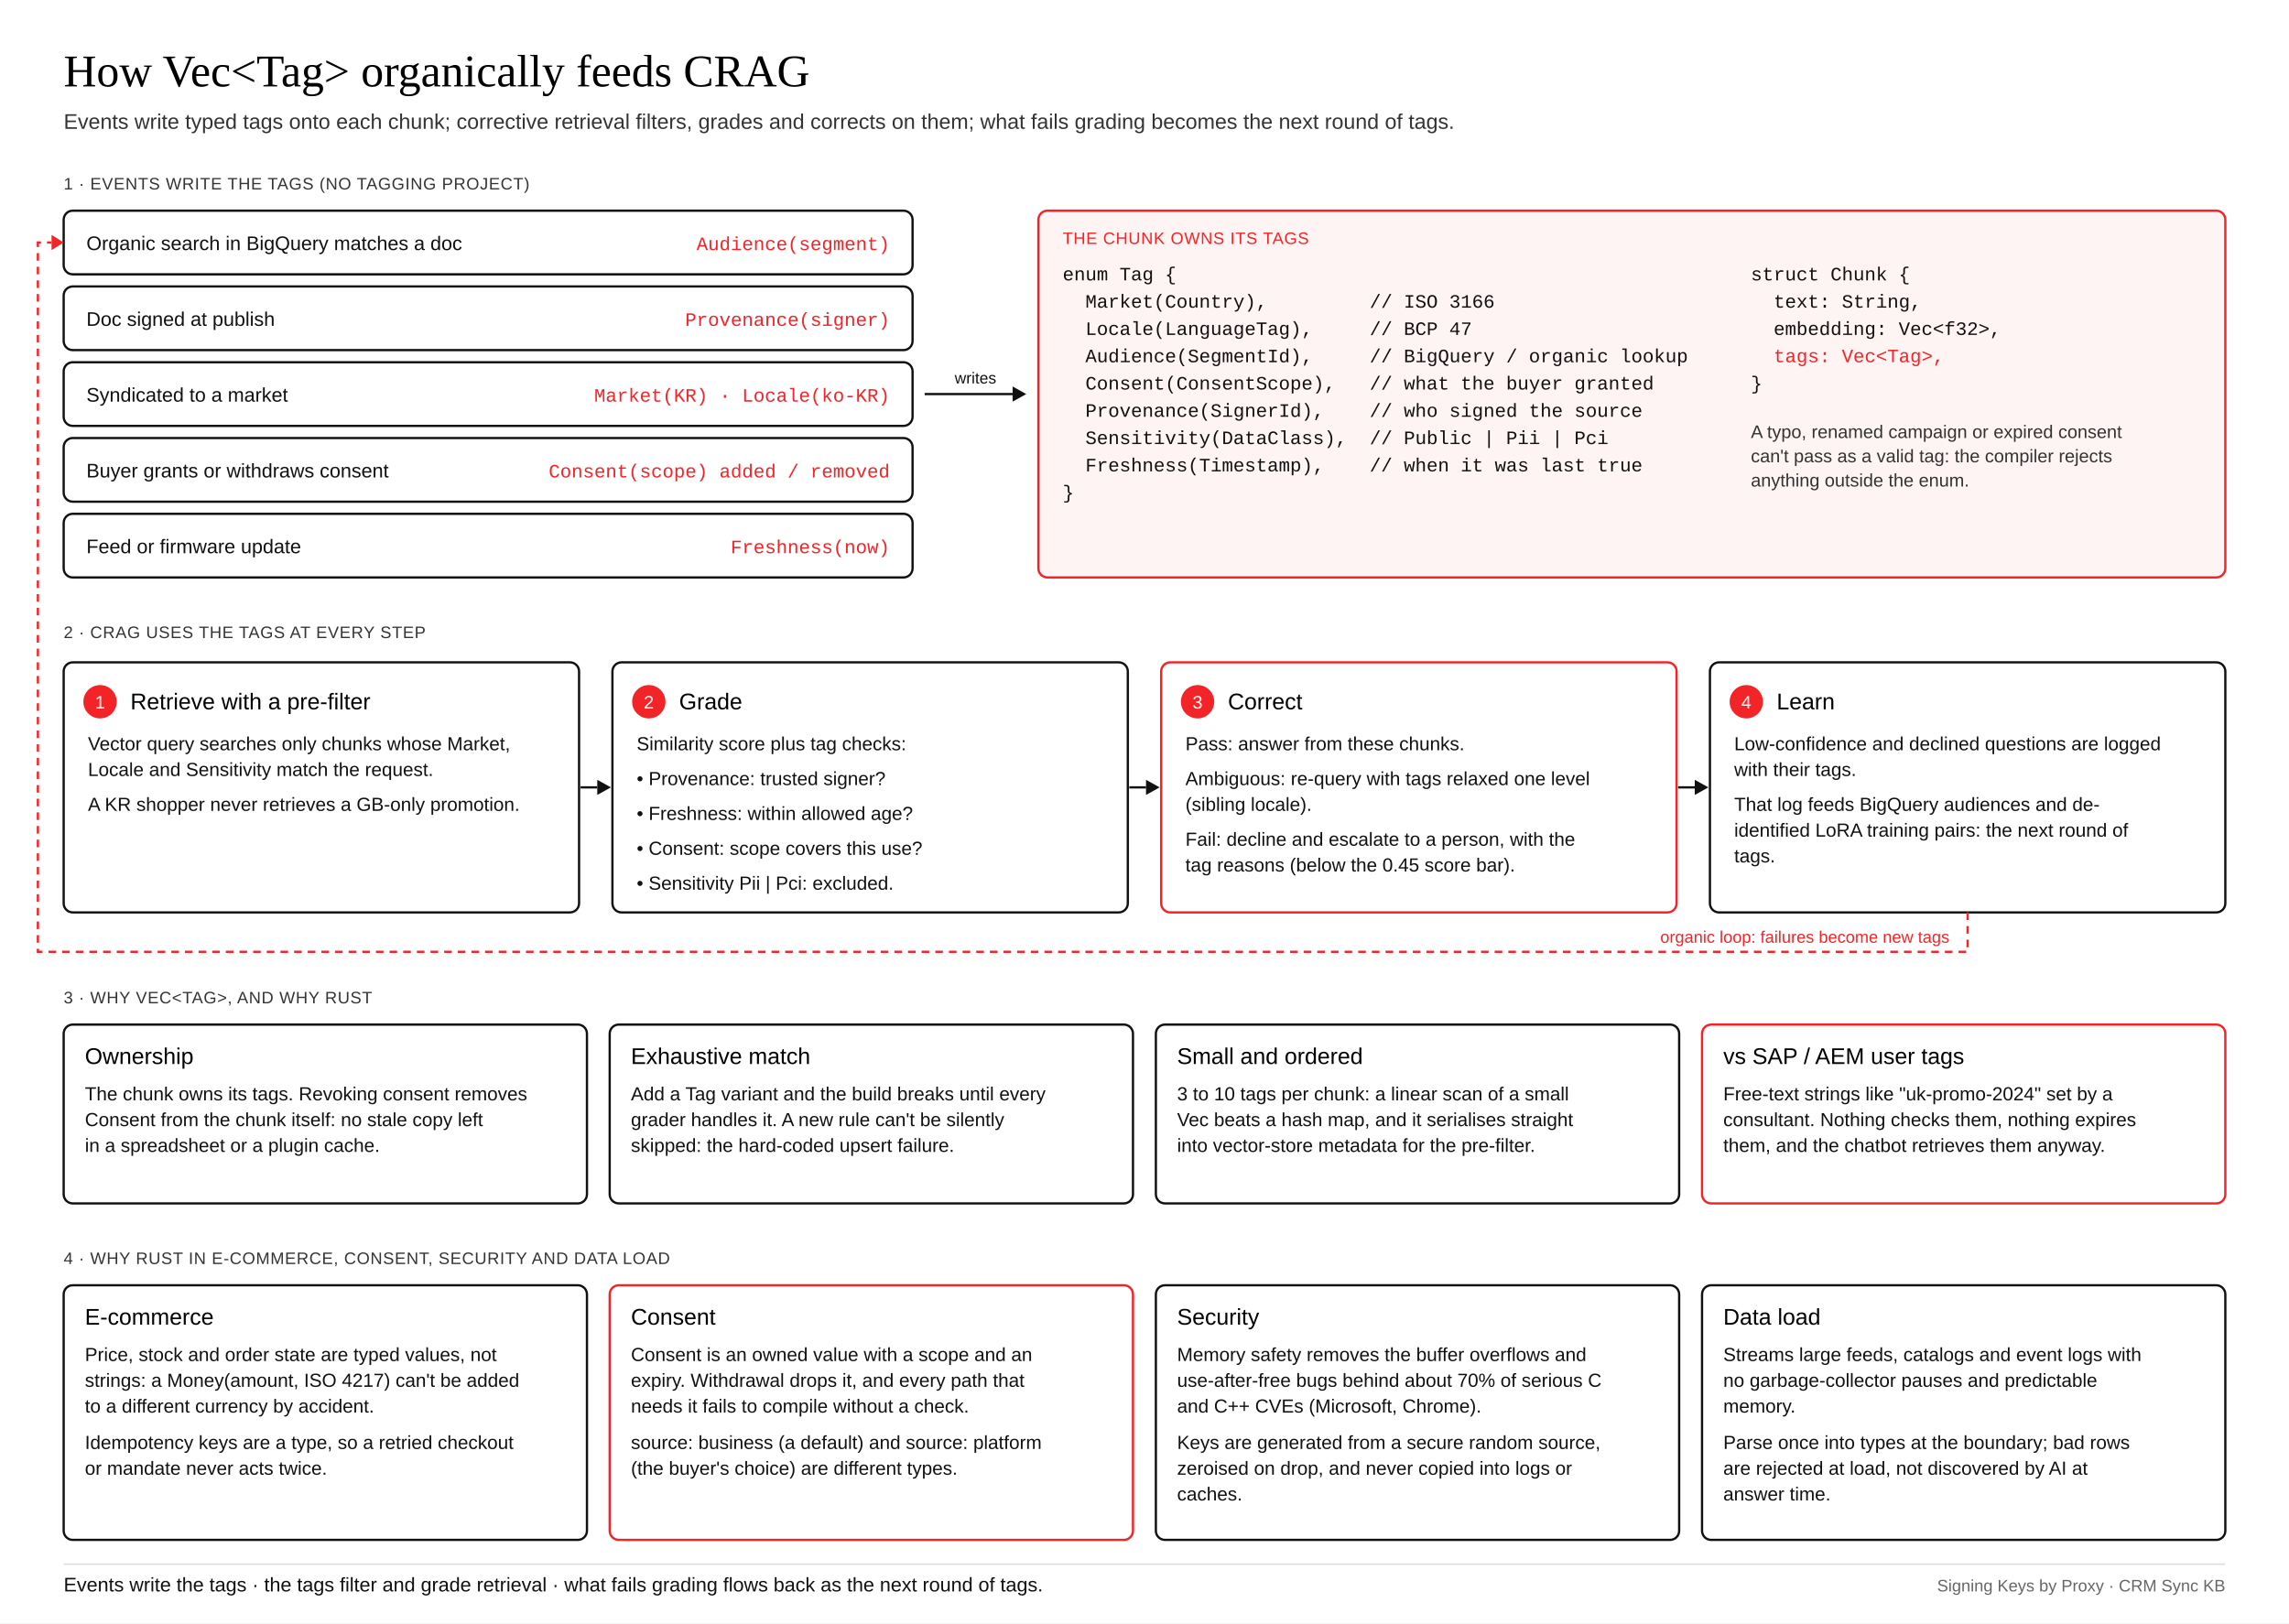
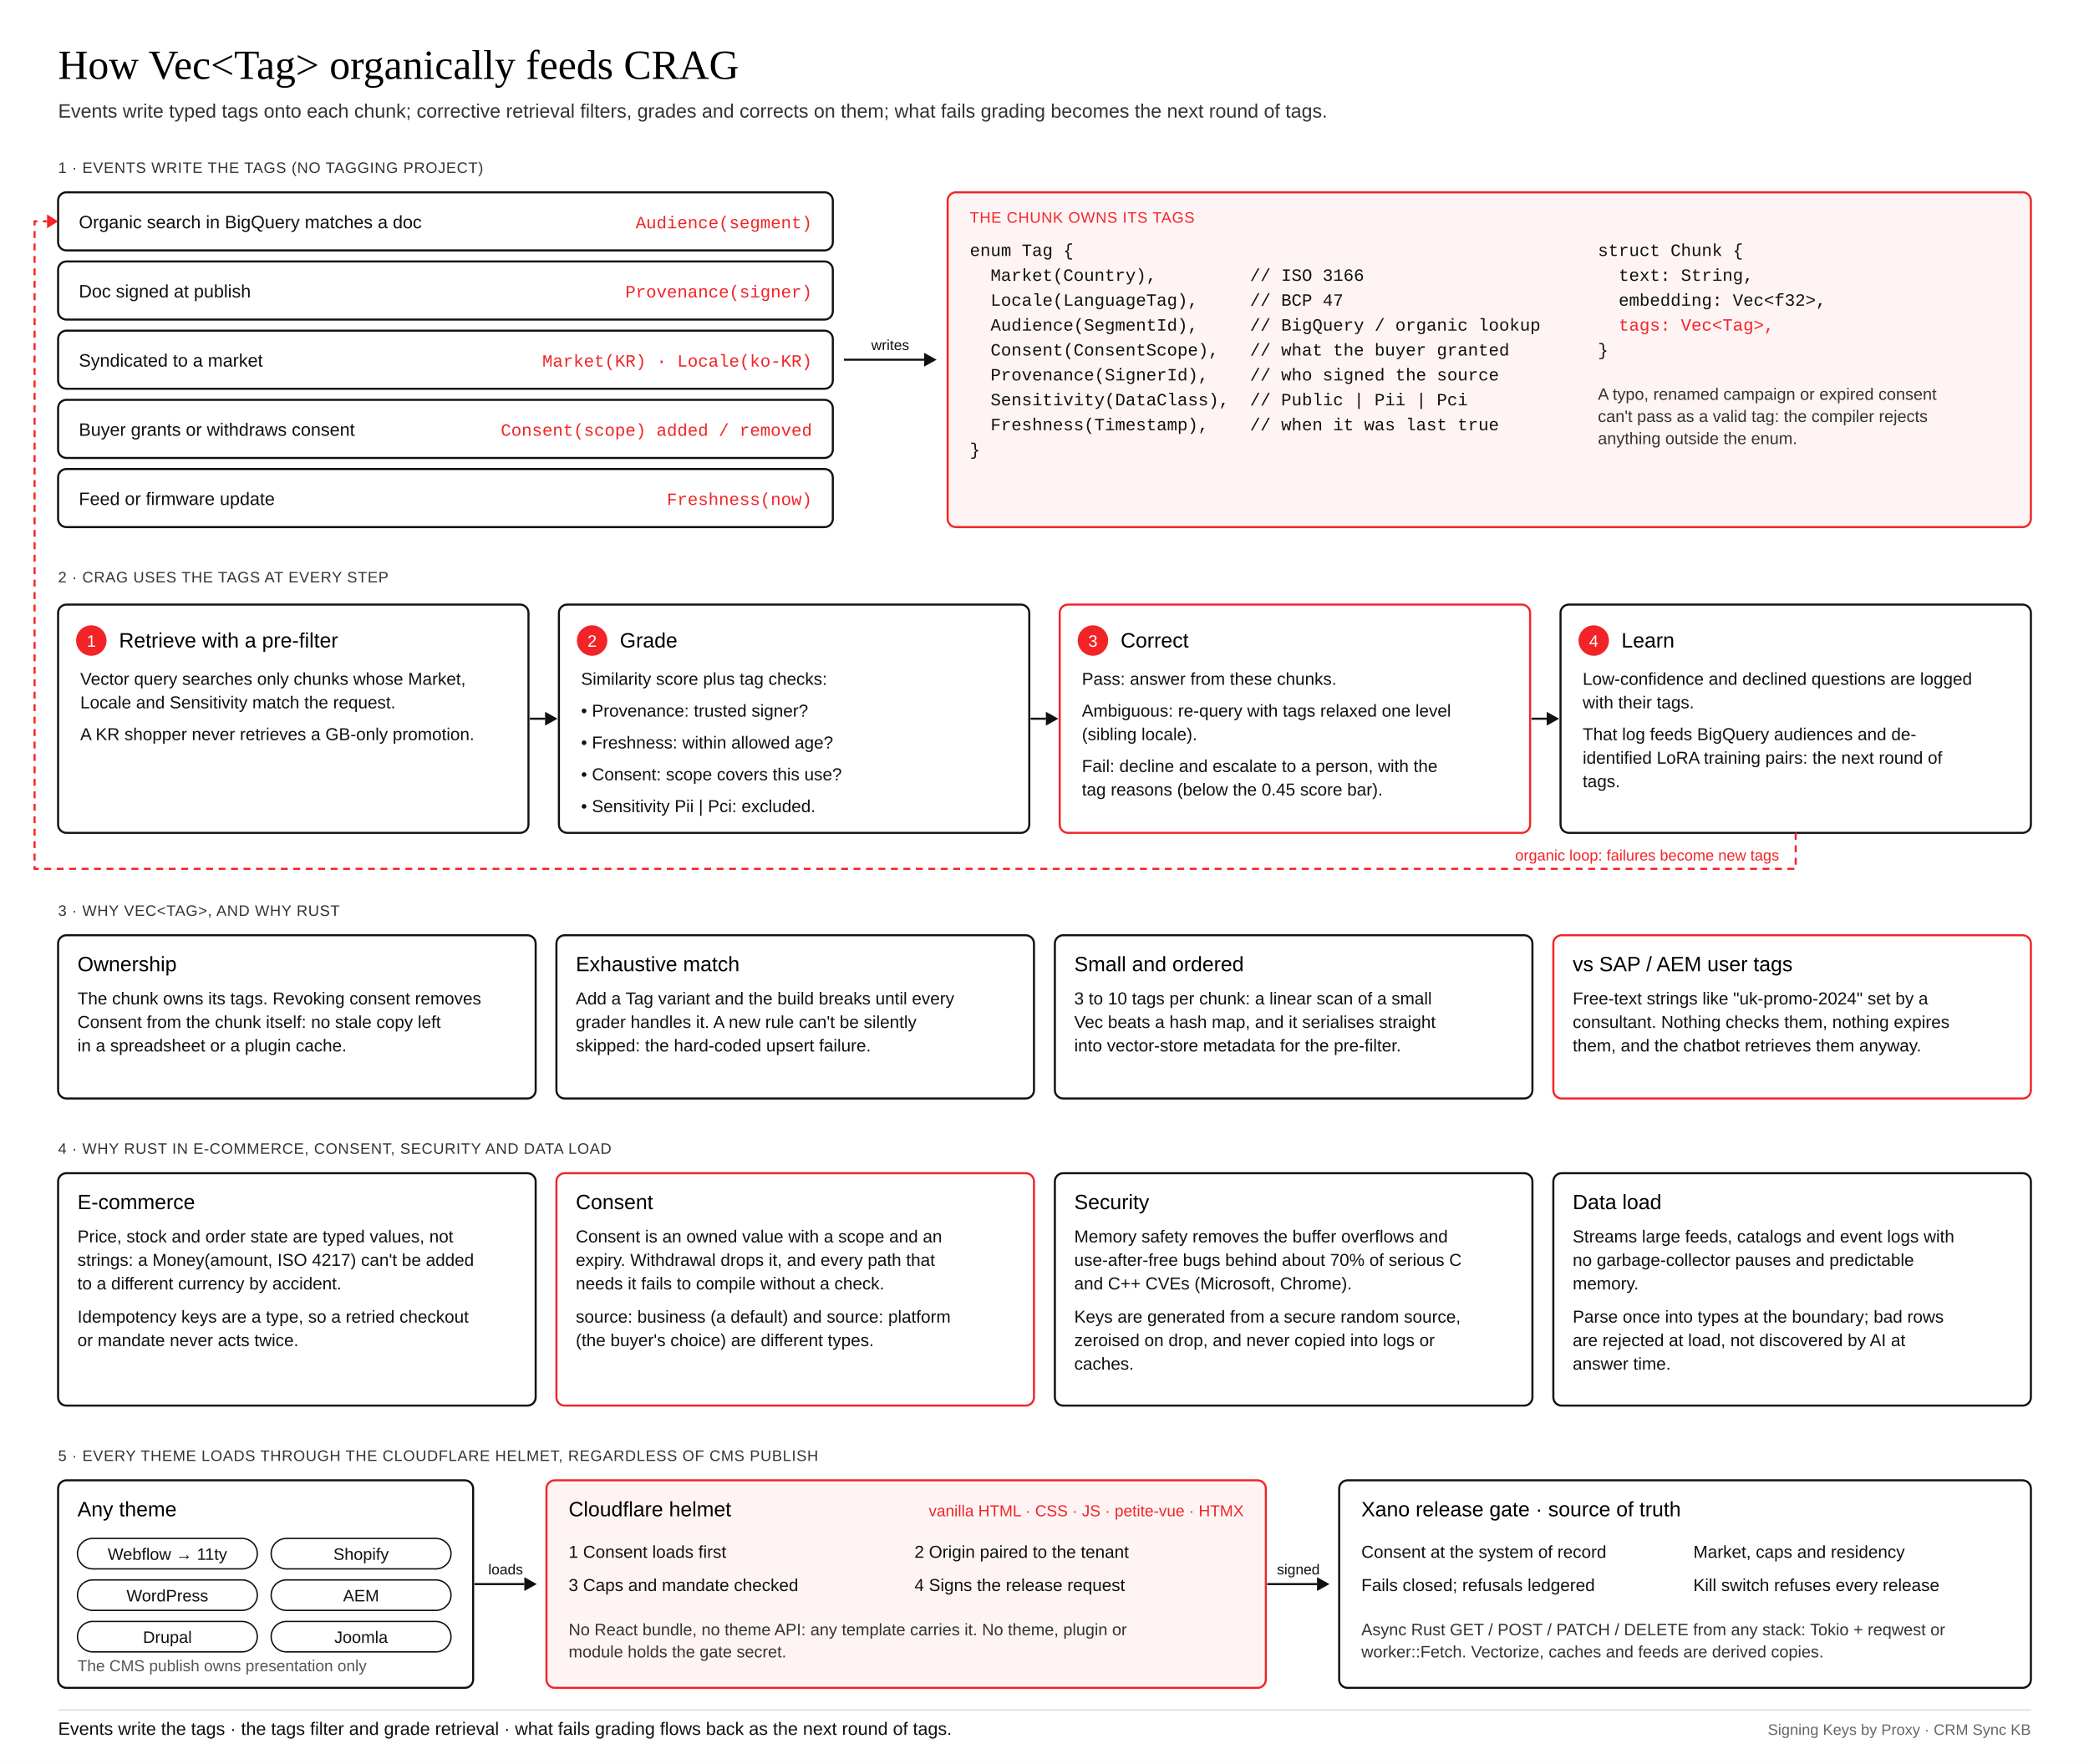
- <svg xmlns="http://www.w3.org/2000/svg" viewBox="-5 -5 1510 1071" width="1510" height="1071">
-   <rect x="-5" y="-5" width="1510" height="1071" fill="#fff" />
+ <svg xmlns="http://www.w3.org/2000/svg" viewBox="-5 -5 1510 1275" width="1510" height="1275">
+   <rect x="-5" y="-5" width="1510" height="1275" fill="#fff" />
  <g id="header">
    <text x="37" y="52" font-family="Times New Roman" font-size="30" fill="#000">How Vec&lt;Tag&gt; organically feeds CRAG</text>
    <text x="37" y="80" font-family="Arial" font-size="14" fill="#333">Events write typed tags onto each chunk; corrective retrieval filters, grades and corrects on them; what fails grading becomes the next round of tags.</text>
  </g>
  <g id="events">
    <text x="37" y="120" font-family="Arial" font-size="11" fill="#333" letter-spacing="0.4">1 · EVENTS WRITE THE TAGS (NO TAGGING PROJECT)</text>
    <g id="event-audience-segment">
      <rect x="37" y="134" width="560" height="42" rx="6" fill="#fff" stroke="#111" stroke-width="1.5" />
      <text x="52" y="160" font-family="Arial" font-size="13" fill="#111">Organic search in BigQuery matches a doc</text>
      <text xml:space="preserve" x="582" y="160" font-family="Courier New" font-size="12.5" fill="#f22428" text-anchor="end">Audience(segment)</text>
    </g>
    <g id="event-provenance-signer">
      <rect x="37" y="184" width="560" height="42" rx="6" fill="#fff" stroke="#111" stroke-width="1.5" />
      <text x="52" y="210" font-family="Arial" font-size="13" fill="#111">Doc signed at publish</text>
      <text xml:space="preserve" x="582" y="210" font-family="Courier New" font-size="12.5" fill="#f22428" text-anchor="end">Provenance(signer)</text>
    </g>
    <g id="event-market-kr----locale-ko-k">
      <rect x="37" y="234" width="560" height="42" rx="6" fill="#fff" stroke="#111" stroke-width="1.5" />
      <text x="52" y="260" font-family="Arial" font-size="13" fill="#111">Syndicated to a market</text>
      <text xml:space="preserve" x="582" y="260" font-family="Courier New" font-size="12.5" fill="#f22428" text-anchor="end">Market(KR) · Locale(ko-KR)</text>
    </g>
    <g id="event-consent-scope--added---r">
      <rect x="37" y="284" width="560" height="42" rx="6" fill="#fff" stroke="#111" stroke-width="1.5" />
      <text x="52" y="310" font-family="Arial" font-size="13" fill="#111">Buyer grants or withdraws consent</text>
      <text xml:space="preserve" x="582" y="310" font-family="Courier New" font-size="12.5" fill="#f22428" text-anchor="end">Consent(scope) added / removed</text>
    </g>
    <g id="event-freshness-now">
      <rect x="37" y="334" width="560" height="42" rx="6" fill="#fff" stroke="#111" stroke-width="1.5" />
      <text x="52" y="360" font-family="Arial" font-size="13" fill="#111">Feed or firmware update</text>
      <text xml:space="preserve" x="582" y="360" font-family="Courier New" font-size="12.5" fill="#f22428" text-anchor="end">Freshness(now)</text>
    </g>
  </g>
  <g id="arrow-events-chunk">
    <line x1="605" y1="255" x2="663.0" y2="255.0" stroke="#111" stroke-width="1.5" />
    <path d="M663.0,250.0 L672,255 L663.0,260.0 Z" fill="#111" />
    <text x="638.5" y="248" font-family="Arial" font-size="10.5" fill="#111" text-anchor="middle">writes</text>
  </g>
  <g id="chunk-type">
    <rect x="680" y="134" width="783" height="242" rx="6" fill="#fff4f4" stroke="#f22428" stroke-width="1.5" />
    <text x="696" y="156" font-family="Arial" font-size="11" fill="#f22428" letter-spacing="0.4">THE CHUNK OWNS ITS TAGS</text>
    <text xml:space="preserve" x="696" y="180" font-family="Courier New" font-size="12.5" fill="#111">enum Tag {</text>
    <text xml:space="preserve" x="696" y="198" font-family="Courier New" font-size="12.5" fill="#111">  Market(Country),         // ISO 3166</text>
    <text xml:space="preserve" x="696" y="216" font-family="Courier New" font-size="12.5" fill="#111">  Locale(LanguageTag),     // BCP 47</text>
    <text xml:space="preserve" x="696" y="234" font-family="Courier New" font-size="12.5" fill="#111">  Audience(SegmentId),     // BigQuery / organic lookup</text>
    <text xml:space="preserve" x="696" y="252" font-family="Courier New" font-size="12.5" fill="#111">  Consent(ConsentScope),   // what the buyer granted</text>
    <text xml:space="preserve" x="696" y="270" font-family="Courier New" font-size="12.5" fill="#111">  Provenance(SignerId),    // who signed the source</text>
    <text xml:space="preserve" x="696" y="288" font-family="Courier New" font-size="12.5" fill="#111">  Sensitivity(DataClass),  // Public | Pii | Pci</text>
    <text xml:space="preserve" x="696" y="306" font-family="Courier New" font-size="12.5" fill="#111">  Freshness(Timestamp),    // when it was last true</text>
    <text xml:space="preserve" x="696" y="324" font-family="Courier New" font-size="12.5" fill="#111">}</text>
    <text xml:space="preserve" x="1150" y="180" font-family="Courier New" font-size="12.5" fill="#111">struct Chunk {</text>
    <text xml:space="preserve" x="1150" y="198" font-family="Courier New" font-size="12.5" fill="#111">  text: String,</text>
    <text xml:space="preserve" x="1150" y="216" font-family="Courier New" font-size="12.5" fill="#111">  embedding: Vec&lt;f32&gt;,</text>
    <text xml:space="preserve" x="1150" y="234" font-family="Courier New" font-size="12.5" fill="#f22428">  tags: Vec&lt;Tag&gt;,</text>
    <text xml:space="preserve" x="1150" y="252" font-family="Courier New" font-size="12.5" fill="#111">}</text>
    <text x="1150" y="284" font-family="Arial" font-size="12" fill="#333">A typo, renamed campaign or expired consent</text>
    <text x="1150" y="300" font-family="Arial" font-size="12" fill="#333">can't pass as a valid tag: the compiler rejects</text>
    <text x="1150" y="316" font-family="Arial" font-size="12" fill="#333">anything outside the enum.</text>
  </g>
  <g id="crag-loop">
    <text x="37" y="416" font-family="Arial" font-size="11" fill="#333" letter-spacing="0.4">2 · CRAG USES THE TAGS AT EVERY STEP</text>
    <g id="step-retrieve-with-a-pre-filter">
      <rect x="37" y="432" width="340" height="165" rx="6" fill="#fff" stroke="#111" stroke-width="1.5" />
      <circle cx="61" cy="458" r="11" fill="#f22428" />
      <text x="61" y="462.5" font-family="Arial" font-size="12" fill="#fff" text-anchor="middle">1</text>
      <text x="81" y="463" font-family="Arial" font-size="15" fill="#000">Retrieve with a pre-filter</text>
      <text x="53" y="490" font-family="Arial" font-size="12.5" fill="#111">Vector query searches only chunks whose Market,</text>
      <text x="53" y="507" font-family="Arial" font-size="12.5" fill="#111">Locale and Sensitivity match the request.</text>
      <text x="53" y="530" font-family="Arial" font-size="12.5" fill="#111">A KR shopper never retrieves a GB-only promotion.</text>
    </g>
    <g id="arrow-step-1">
      <line x1="378" y1="514.5" x2="389.0" y2="514.5" stroke="#111" stroke-width="1.5" />
      <path d="M389.0,509.5 L398,514.5 L389.0,519.5 Z" fill="#111" />
    </g>
    <g id="step-grade">
      <rect x="399" y="432" width="340" height="165" rx="6" fill="#fff" stroke="#111" stroke-width="1.5" />
      <circle cx="423" cy="458" r="11" fill="#f22428" />
      <text x="423" y="462.5" font-family="Arial" font-size="12" fill="#fff" text-anchor="middle">2</text>
      <text x="443" y="463" font-family="Arial" font-size="15" fill="#000">Grade</text>
      <text x="415" y="490" font-family="Arial" font-size="12.5" fill="#111">Similarity score plus tag checks:</text>
      <text x="415" y="513" font-family="Arial" font-size="12.5" fill="#111">• Provenance: trusted signer?</text>
      <text x="415" y="536" font-family="Arial" font-size="12.5" fill="#111">• Freshness: within allowed age?</text>
      <text x="415" y="559" font-family="Arial" font-size="12.5" fill="#111">• Consent: scope covers this use?</text>
      <text x="415" y="582" font-family="Arial" font-size="12.5" fill="#111">• Sensitivity Pii | Pci: excluded.</text>
    </g>
    <g id="arrow-step-2">
      <line x1="740" y1="514.5" x2="751.0" y2="514.5" stroke="#111" stroke-width="1.5" />
      <path d="M751.0,509.5 L760,514.5 L751.0,519.5 Z" fill="#111" />
    </g>
    <g id="step-correct">
      <rect x="761" y="432" width="340" height="165" rx="6" fill="#fff" stroke="#f22428" stroke-width="1.5" />
      <circle cx="785" cy="458" r="11" fill="#f22428" />
      <text x="785" y="462.5" font-family="Arial" font-size="12" fill="#fff" text-anchor="middle">3</text>
      <text x="805" y="463" font-family="Arial" font-size="15" fill="#000">Correct</text>
      <text x="777" y="490" font-family="Arial" font-size="12.5" fill="#111">Pass: answer from these chunks.</text>
      <text x="777" y="513" font-family="Arial" font-size="12.5" fill="#111">Ambiguous: re-query with tags relaxed one level</text>
      <text x="777" y="530" font-family="Arial" font-size="12.5" fill="#111">(sibling locale).</text>
      <text x="777" y="553" font-family="Arial" font-size="12.5" fill="#111">Fail: decline and escalate to a person, with the</text>
      <text x="777" y="570" font-family="Arial" font-size="12.5" fill="#111">tag reasons (below the 0.45 score bar).</text>
    </g>
    <g id="arrow-step-3">
      <line x1="1102" y1="514.5" x2="1113.0" y2="514.5" stroke="#111" stroke-width="1.5" />
      <path d="M1113.0,509.5 L1122,514.5 L1113.0,519.5 Z" fill="#111" />
    </g>
    <g id="step-learn">
      <rect x="1123" y="432" width="340" height="165" rx="6" fill="#fff" stroke="#111" stroke-width="1.5" />
      <circle cx="1147" cy="458" r="11" fill="#f22428" />
      <text x="1147" y="462.5" font-family="Arial" font-size="12" fill="#fff" text-anchor="middle">4</text>
      <text x="1167" y="463" font-family="Arial" font-size="15" fill="#000">Learn</text>
      <text x="1139" y="490" font-family="Arial" font-size="12.5" fill="#111">Low-confidence and declined questions are logged</text>
      <text x="1139" y="507" font-family="Arial" font-size="12.5" fill="#111">with their tags.</text>
      <text x="1139" y="530" font-family="Arial" font-size="12.5" fill="#111">That log feeds BigQuery audiences and de-</text>
      <text x="1139" y="547" font-family="Arial" font-size="12.5" fill="#111">identified LoRA training pairs: the next round of</text>
      <text x="1139" y="564" font-family="Arial" font-size="12.5" fill="#111">tags.</text>
    </g>
    <g id="organic-loop">
      <path d="M1293.0,597 L1293.0,623 L20,623 L20,155 L29,155" fill="none" stroke="#f22428" stroke-width="1.5" stroke-dasharray="5 4" />
      <path d="M29,150 L37,155 L29,160 Z" fill="#f22428" />
      <text x="1281.0" y="617" font-family="Arial" font-size="11" fill="#f22428" text-anchor="end">organic loop: failures become new tags</text>
    </g>
  </g>
  <g id="why-rust">
    <text x="37" y="657" font-family="Arial" font-size="11" fill="#333" letter-spacing="0.4">3 · WHY VEC&lt;TAG&gt;, AND WHY RUST</text>
    <g id="why-ownership">
      <rect x="37.0" y="671" width="345.2" height="118" rx="6" fill="#fff" stroke="#111" stroke-width="1.5" />
      <text x="51.0" y="697" font-family="Arial" font-size="15" fill="#000">Ownership</text>
      <text x="51.0" y="721" font-family="Arial" font-size="12.5" fill="#111">The chunk owns its tags. Revoking consent removes</text>
      <text x="51.0" y="738" font-family="Arial" font-size="12.5" fill="#111">Consent from the chunk itself: no stale copy left</text>
      <text x="51.0" y="755" font-family="Arial" font-size="12.5" fill="#111">in a spreadsheet or a plugin cache.</text>
    </g>
    <g id="why-exhaustive-match">
      <rect x="397.2" y="671" width="345.2" height="118" rx="6" fill="#fff" stroke="#111" stroke-width="1.5" />
      <text x="411.2" y="697" font-family="Arial" font-size="15" fill="#000">Exhaustive match</text>
      <text x="411.2" y="721" font-family="Arial" font-size="12.5" fill="#111">Add a Tag variant and the build breaks until every</text>
      <text x="411.2" y="738" font-family="Arial" font-size="12.5" fill="#111">grader handles it. A new rule can't be silently</text>
      <text x="411.2" y="755" font-family="Arial" font-size="12.5" fill="#111">skipped: the hard-coded upsert failure.</text>
    </g>
    <g id="why-small-and-ordered">
      <rect x="757.5" y="671" width="345.2" height="118" rx="6" fill="#fff" stroke="#111" stroke-width="1.5" />
      <text x="771.5" y="697" font-family="Arial" font-size="15" fill="#000">Small and ordered</text>
      <text x="771.5" y="721" font-family="Arial" font-size="12.5" fill="#111">3 to 10 tags per chunk: a linear scan of a small</text>
      <text x="771.5" y="738" font-family="Arial" font-size="12.5" fill="#111">Vec beats a hash map, and it serialises straight</text>
      <text x="771.5" y="755" font-family="Arial" font-size="12.5" fill="#111">into vector-store metadata for the pre-filter.</text>
    </g>
    <g id="why-vs-sap---aem-user-tags">
      <rect x="1117.8" y="671" width="345.2" height="118" rx="6" fill="#fff" stroke="#f22428" stroke-width="1.5" />
      <text x="1131.8" y="697" font-family="Arial" font-size="15" fill="#000">vs SAP / AEM user tags</text>
      <text x="1131.8" y="721" font-family="Arial" font-size="12.5" fill="#111">Free-text strings like "uk-promo-2024" set by a</text>
      <text x="1131.8" y="738" font-family="Arial" font-size="12.5" fill="#111">consultant. Nothing checks them, nothing expires</text>
      <text x="1131.8" y="755" font-family="Arial" font-size="12.5" fill="#111">them, and the chatbot retrieves them anyway.</text>
    </g>
  </g>
  <g id="why-rust-domains">
    <text x="37" y="829" font-family="Arial" font-size="11" fill="#333" letter-spacing="0.4">4 · WHY RUST IN E-COMMERCE, CONSENT, SECURITY AND DATA LOAD</text>
    <g id="domain-e-commerce">
      <rect x="37.0" y="843" width="345.2" height="168" rx="6" fill="#fff" stroke="#111" stroke-width="1.5" />
      <text x="51.0" y="869" font-family="Arial" font-size="15" fill="#000">E-commerce</text>
      <text x="51.0" y="893" font-family="Arial" font-size="12.5" fill="#111">Price, stock and order state are typed values, not</text>
      <text x="51.0" y="910" font-family="Arial" font-size="12.5" fill="#111">strings: a Money(amount, ISO 4217) can't be added</text>
      <text x="51.0" y="927" font-family="Arial" font-size="12.5" fill="#111">to a different currency by accident.</text>
      <text x="51.0" y="951" font-family="Arial" font-size="12.5" fill="#111">Idempotency keys are a type, so a retried checkout</text>
      <text x="51.0" y="968" font-family="Arial" font-size="12.5" fill="#111">or mandate never acts twice.</text>
    </g>
    <g id="domain-consent">
      <rect x="397.2" y="843" width="345.2" height="168" rx="6" fill="#fff" stroke="#f22428" stroke-width="1.5" />
      <text x="411.2" y="869" font-family="Arial" font-size="15" fill="#000">Consent</text>
      <text x="411.2" y="893" font-family="Arial" font-size="12.5" fill="#111">Consent is an owned value with a scope and an</text>
      <text x="411.2" y="910" font-family="Arial" font-size="12.5" fill="#111">expiry. Withdrawal drops it, and every path that</text>
      <text x="411.2" y="927" font-family="Arial" font-size="12.5" fill="#111">needs it fails to compile without a check.</text>
      <text x="411.2" y="951" font-family="Arial" font-size="12.5" fill="#111">source: business (a default) and source: platform</text>
      <text x="411.2" y="968" font-family="Arial" font-size="12.5" fill="#111">(the buyer's choice) are different types.</text>
    </g>
    <g id="domain-security">
      <rect x="757.5" y="843" width="345.2" height="168" rx="6" fill="#fff" stroke="#111" stroke-width="1.5" />
      <text x="771.5" y="869" font-family="Arial" font-size="15" fill="#000">Security</text>
      <text x="771.5" y="893" font-family="Arial" font-size="12.5" fill="#111">Memory safety removes the buffer overflows and</text>
      <text x="771.5" y="910" font-family="Arial" font-size="12.5" fill="#111">use-after-free bugs behind about 70% of serious C</text>
      <text x="771.5" y="927" font-family="Arial" font-size="12.5" fill="#111">and C++ CVEs (Microsoft, Chrome).</text>
      <text x="771.5" y="951" font-family="Arial" font-size="12.5" fill="#111">Keys are generated from a secure random source,</text>
      <text x="771.5" y="968" font-family="Arial" font-size="12.5" fill="#111">zeroised on drop, and never copied into logs or</text>
      <text x="771.5" y="985" font-family="Arial" font-size="12.5" fill="#111">caches.</text>
    </g>
    <g id="domain-data-load">
      <rect x="1117.8" y="843" width="345.2" height="168" rx="6" fill="#fff" stroke="#111" stroke-width="1.5" />
      <text x="1131.8" y="869" font-family="Arial" font-size="15" fill="#000">Data load</text>
      <text x="1131.8" y="893" font-family="Arial" font-size="12.5" fill="#111">Streams large feeds, catalogs and event logs with</text>
      <text x="1131.8" y="910" font-family="Arial" font-size="12.5" fill="#111">no garbage-collector pauses and predictable</text>
      <text x="1131.8" y="927" font-family="Arial" font-size="12.5" fill="#111">memory.</text>
      <text x="1131.8" y="951" font-family="Arial" font-size="12.5" fill="#111">Parse once into types at the boundary; bad rows</text>
      <text x="1131.8" y="968" font-family="Arial" font-size="12.5" fill="#111">are rejected at load, not discovered by AI at</text>
      <text x="1131.8" y="985" font-family="Arial" font-size="12.5" fill="#111">answer time.</text>
    </g>
  </g>
+   <g id="helmet-strip">
+     <text x="37" y="1051" font-family="Arial" font-size="11" fill="#333" letter-spacing="0.4">5 · EVERY THEME LOADS THROUGH THE CLOUDFLARE HELMET, REGARDLESS OF CMS PUBLISH</text>
+     <g id="themes">
+       <rect x="37" y="1065" width="300" height="150" rx="6" fill="#fff" stroke="#111" stroke-width="1.5" />
+       <text x="51" y="1091" font-family="Arial" font-size="15" fill="#000">Any theme</text>
+       <rect x="51" y="1107" width="130" height="22" rx="11" fill="#fff" stroke="#111" />
+       <text x="116" y="1122.5" font-family="Arial" font-size="12" fill="#111" text-anchor="middle">Webflow → 11ty</text>
+       <rect x="191" y="1107" width="130" height="22" rx="11" fill="#fff" stroke="#111" />
+       <text x="256" y="1122.5" font-family="Arial" font-size="12" fill="#111" text-anchor="middle">Shopify</text>
+       <rect x="51" y="1137" width="130" height="22" rx="11" fill="#fff" stroke="#111" />
+       <text x="116" y="1152.5" font-family="Arial" font-size="12" fill="#111" text-anchor="middle">WordPress</text>
+       <rect x="191" y="1137" width="130" height="22" rx="11" fill="#fff" stroke="#111" />
+       <text x="256" y="1152.5" font-family="Arial" font-size="12" fill="#111" text-anchor="middle">AEM</text>
+       <rect x="51" y="1167" width="130" height="22" rx="11" fill="#fff" stroke="#111" />
+       <text x="116" y="1182.5" font-family="Arial" font-size="12" fill="#111" text-anchor="middle">Drupal</text>
+       <rect x="191" y="1167" width="130" height="22" rx="11" fill="#fff" stroke="#111" />
+       <text x="256" y="1182.5" font-family="Arial" font-size="12" fill="#111" text-anchor="middle">Joomla</text>
+       <text x="51" y="1203" font-family="Arial" font-size="11.5" fill="#555">The CMS publish owns presentation only</text>
+     </g>
+     <g id="arrow-theme-helmet">
+       <line x1="338" y1="1140.0" x2="374.0" y2="1140.0" stroke="#111" stroke-width="1.5" />
+       <path d="M374.0,1135.0 L383,1140.0 L374.0,1145.0 Z" fill="#111" />
+       <text x="360.5" y="1133.0" font-family="Arial" font-size="10.5" fill="#111" text-anchor="middle">loads</text>
+     </g>
+     <g id="cloudflare-helmet">
+       <rect x="390" y="1065" width="520" height="150" rx="6" fill="#fff4f4" stroke="#f22428" stroke-width="1.5" />
+       <text x="406" y="1091" font-family="Arial" font-size="15" fill="#000">Cloudflare helmet</text>
+       <text x="894" y="1091" font-family="Arial" font-size="11.5" fill="#f22428" text-anchor="end">vanilla HTML · CSS · JS · petite-vue · HTMX</text>
+       <text x="406" y="1121" font-family="Arial" font-size="12.5" fill="#111">1  Consent loads first</text>
+       <text x="656" y="1121" font-family="Arial" font-size="12.5" fill="#111">2  Origin paired to the tenant</text>
+       <text x="406" y="1145" font-family="Arial" font-size="12.5" fill="#111">3  Caps and mandate checked</text>
+       <text x="656" y="1145" font-family="Arial" font-size="12.5" fill="#111">4  Signs the release request</text>
+       <text x="406" y="1177" font-family="Arial" font-size="12" fill="#333">No React bundle, no theme API: any template carries it. No theme, plugin or</text>
+       <text x="406" y="1193" font-family="Arial" font-size="12" fill="#333">module holds the gate secret.</text>
+     </g>
+     <g id="arrow-helmet-gate">
+       <line x1="911" y1="1140.0" x2="947.0" y2="1140.0" stroke="#111" stroke-width="1.5" />
+       <path d="M947.0,1135.0 L956,1140.0 L947.0,1145.0 Z" fill="#111" />
+       <text x="933.5" y="1133.0" font-family="Arial" font-size="10.5" fill="#111" text-anchor="middle">signed</text>
+     </g>
+     <g id="xano-release-gate">
+       <rect x="963" y="1065" width="500" height="150" rx="6" fill="#fff" stroke="#111" stroke-width="1.5" />
+       <text x="979" y="1091" font-family="Arial" font-size="15" fill="#000">Xano release gate · source of truth</text>
+       <text x="979" y="1121" font-family="Arial" font-size="12.5" fill="#111">Consent at the system of record</text>
+       <text x="1219" y="1121" font-family="Arial" font-size="12.5" fill="#111">Market, caps and residency</text>
+       <text x="979" y="1145" font-family="Arial" font-size="12.5" fill="#111">Fails closed; refusals ledgered</text>
+       <text x="1219" y="1145" font-family="Arial" font-size="12.5" fill="#111">Kill switch refuses every release</text>
+       <text x="979" y="1177" font-family="Arial" font-size="12" fill="#333">Async Rust GET / POST / PATCH / DELETE from any stack: Tokio + reqwest or</text>
+       <text x="979" y="1193" font-family="Arial" font-size="12" fill="#333">worker::Fetch. Vectorize, caches and feeds are derived copies.</text>
+     </g>
+   </g>
  <g id="footer">
-     <line x1="37" y1="1027" x2="1463" y2="1027" stroke="#ddd" />
-     <text x="37" y="1045" font-family="Arial" font-size="13" fill="#111">Events write the tags · the tags filter and grade retrieval · what fails grading flows back as the next round of tags.</text>
-     <text x="1463" y="1045" font-family="Arial" font-size="11" fill="#666" text-anchor="end">Signing Keys by Proxy · CRM Sync KB</text>
+     <line x1="37" y1="1231" x2="1463" y2="1231" stroke="#ddd" />
+     <text x="37" y="1249" font-family="Arial" font-size="13" fill="#111">Events write the tags · the tags filter and grade retrieval · what fails grading flows back as the next round of tags.</text>
+     <text x="1463" y="1249" font-family="Arial" font-size="11" fill="#666" text-anchor="end">Signing Keys by Proxy · CRM Sync KB</text>
  </g>
</svg>
